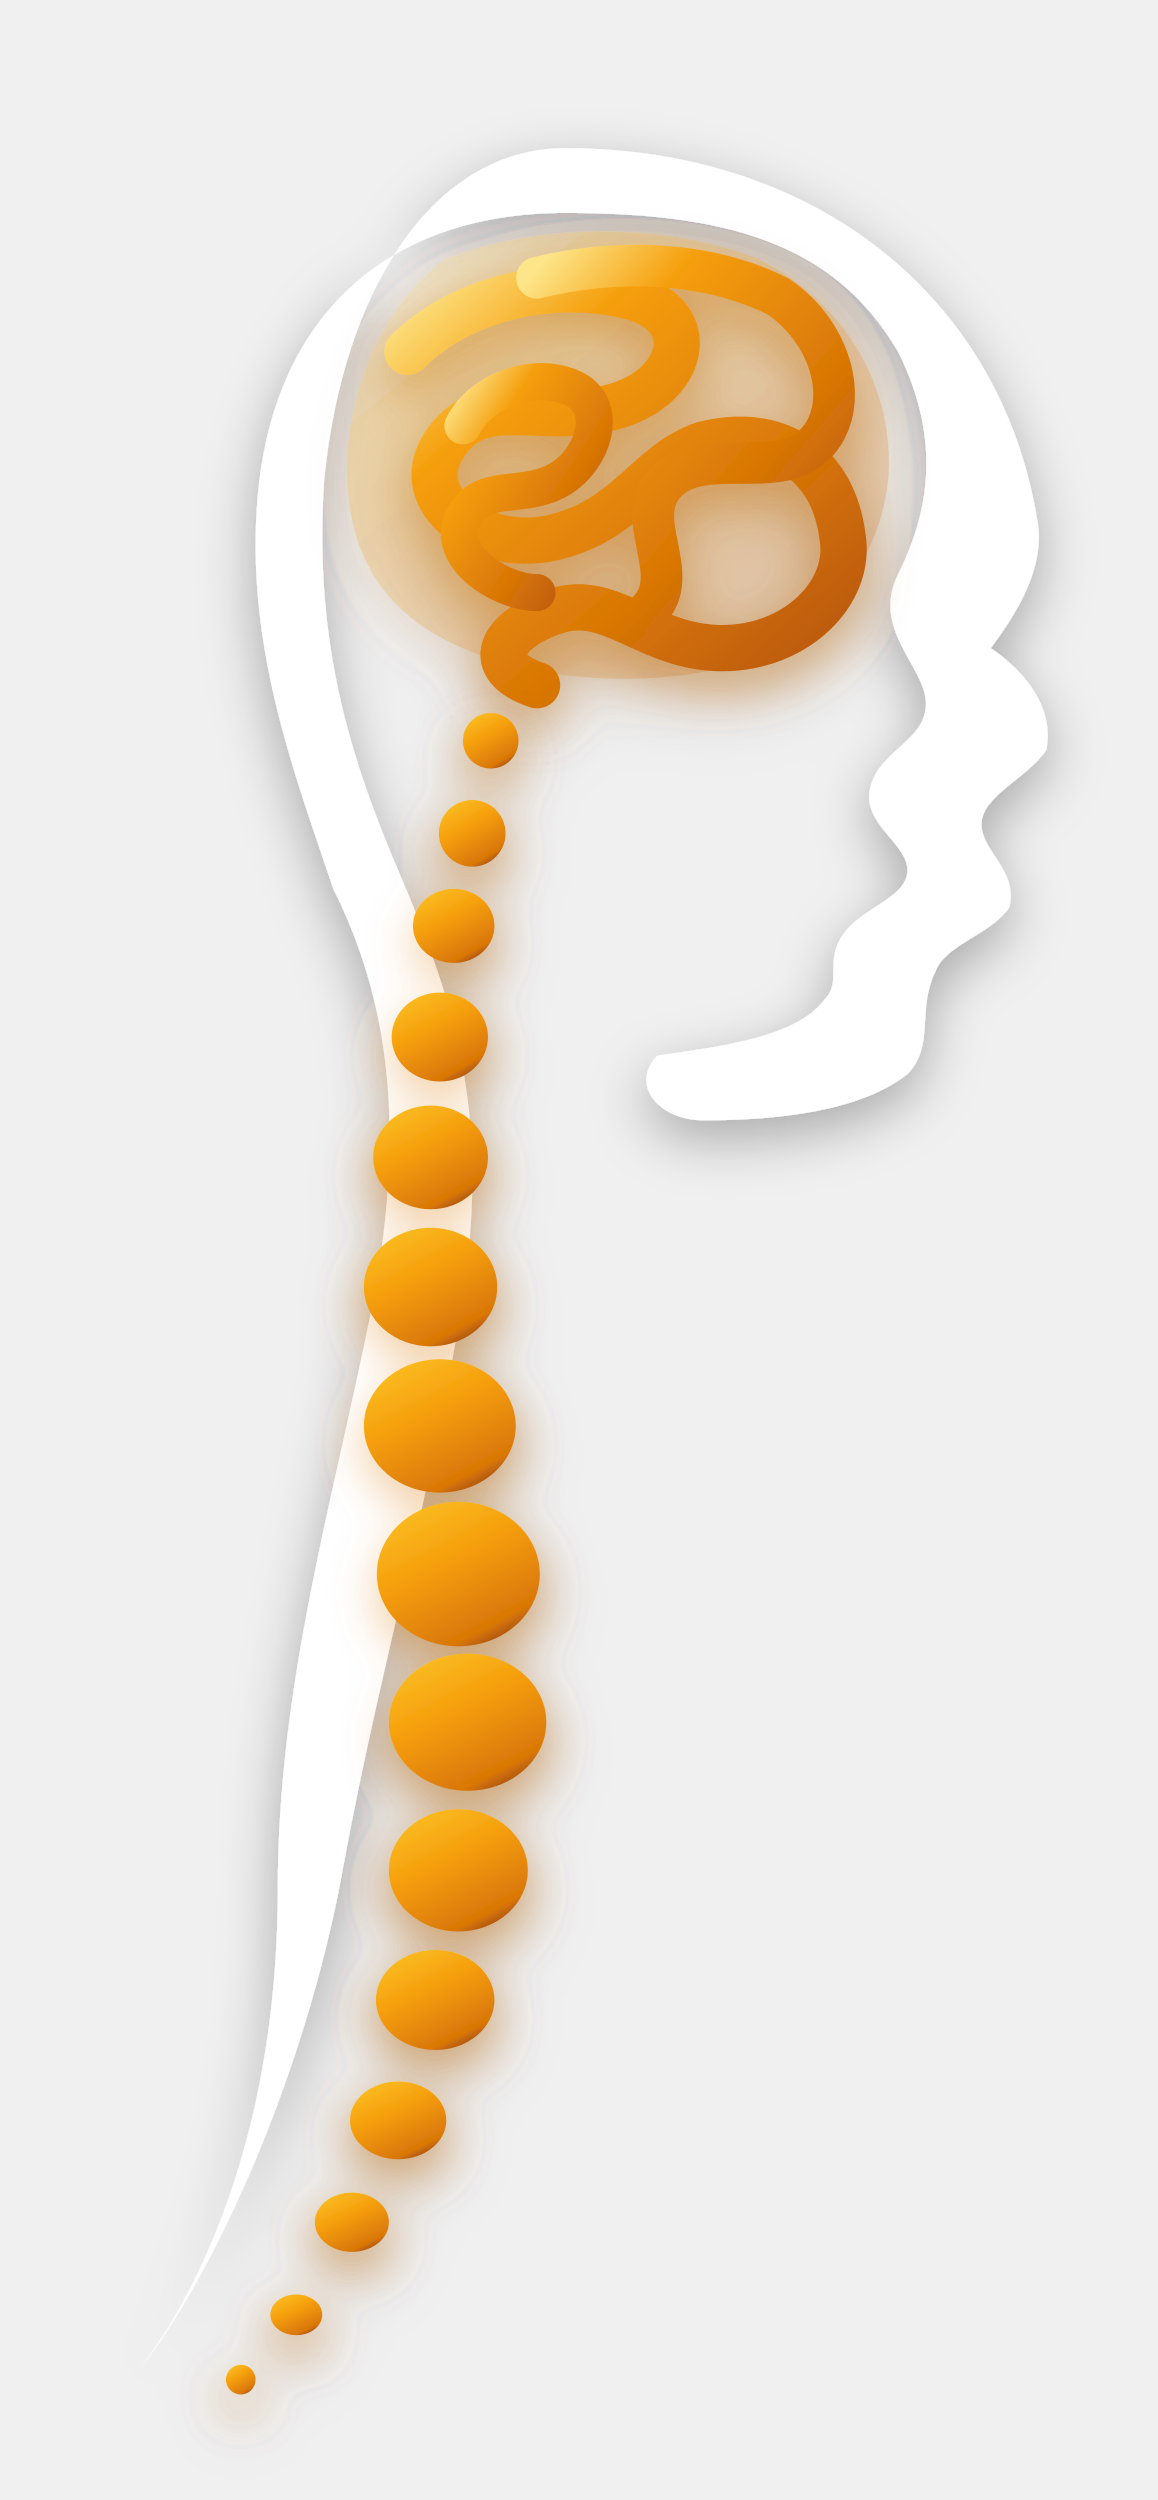
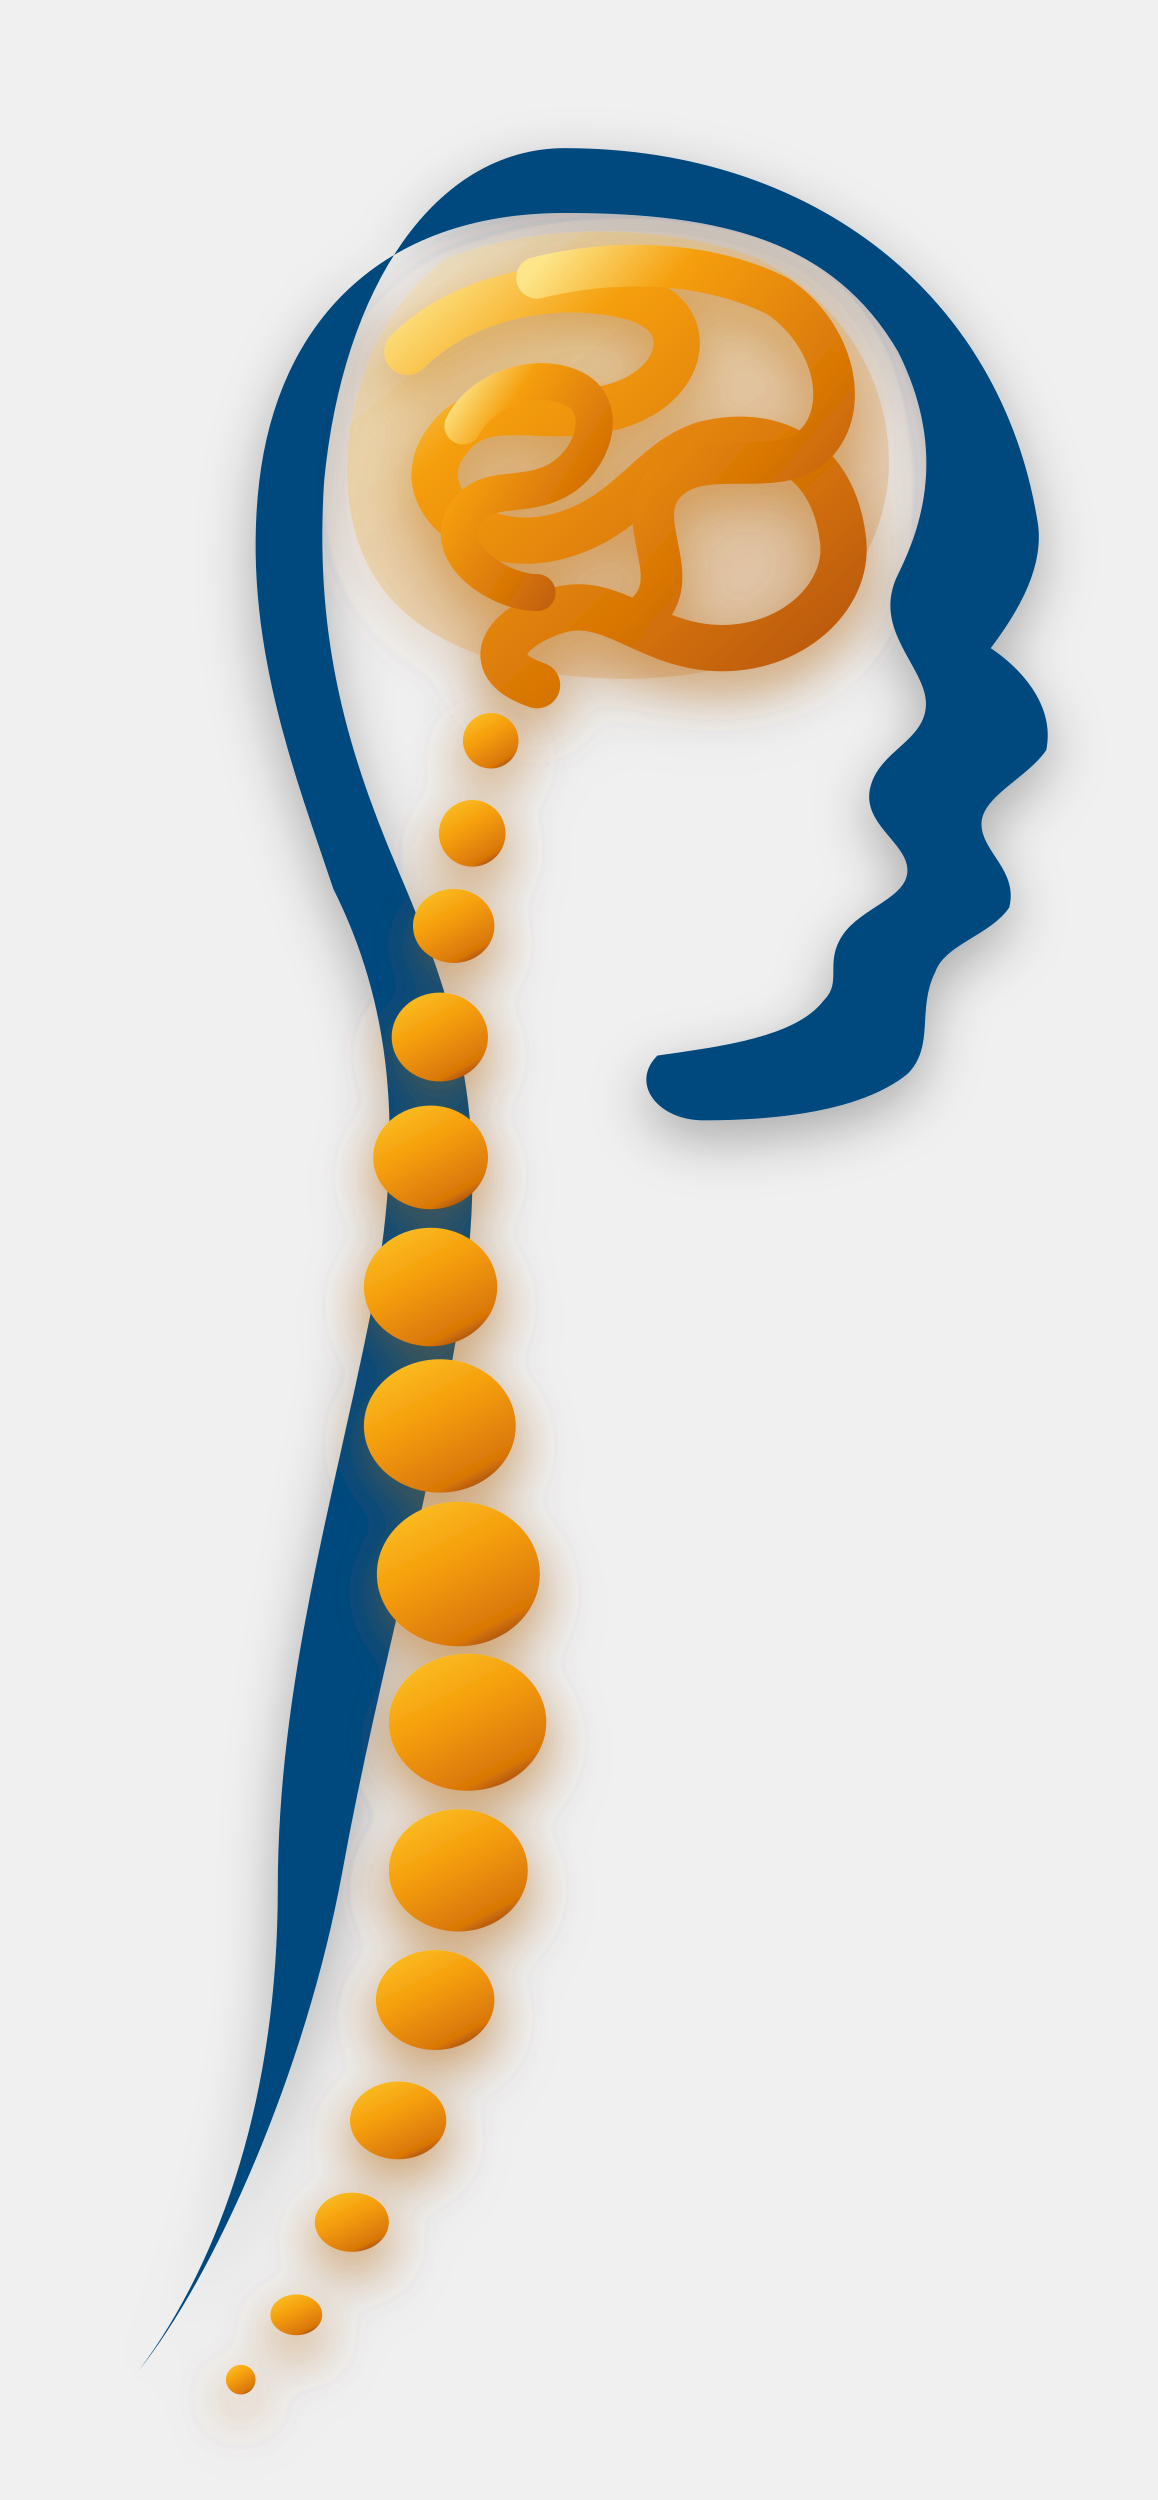
<svg xmlns="http://www.w3.org/2000/svg" viewBox="0 0 125 270" width="125" height="270" fill="none">
  <defs>
    <linearGradient id="brainGoldMark" x1="0%" y1="0%" x2="100%" y2="100%">
      <stop offset="0%" stop-color="#FDE68A" />
      <stop offset="25%" stop-color="#F59E0B" />
      <stop offset="65%" stop-color="#D97706" />
      <stop offset="100%" stop-color="#B45309" />
    </linearGradient>
    <linearGradient id="vertebraeGoldMark" x1="20%" y1="0%" x2="80%" y2="100%">
      <stop offset="0%" stop-color="#FBBF24" />
      <stop offset="40%" stop-color="#F59E0B" />
      <stop offset="85%" stop-color="#D97706" />
      <stop offset="100%" stop-color="#92400E" />
    </linearGradient>
    <filter id="markDepth" x="-15%" y="-15%" width="130%" height="130%">
      <feDropShadow dx="0" dy="2" stdDeviation="3" flood-color="#000000" flood-opacity="0.3" />
    </filter>
    <filter id="markGlow" x="-20%" y="-20%" width="140%" height="140%">
      <feDropShadow dx="0" dy="2" stdDeviation="2.5" flood-color="#D97706" flood-opacity="0.35" />
    </filter>
  </defs>
  <g id="sage-mark" filter="url(#markDepth)" transform="translate(6, 6)">
-     <path d="         M 55 10         C 82 10, 102 26, 106 50         C 107 55, 104 60, 101 64         C 104 66, 108 70, 107 75         C 105 78, 100 80, 100 83         C 100 86, 104 88, 103 92         C 101 95, 96 96, 95 99         C 93 103, 95 107, 92 110         C 87 114, 78 115, 70 115         C 65 115, 62 111, 65 108         C 72 107, 80 106, 83 102         C 85 100, 83 98, 85 95         C 87 92, 92 91, 92 88         C 92 85, 87 83, 88 79         C 89 75, 94 74, 94 70         C 94 66, 88 62, 91 56         C 94 50, 96 42, 91 32         C 84 20, 72 17, 55 17         C 35 17, 24 29, 22 46         C 20 63, 26 78, 30 90         C 36 102, 38 116, 34 136         C 30 156, 24 176, 24 198         C 24 220, 18 238, 9 250         C 17 240, 27 218, 31 196         C 35 174, 41 154, 44 134         C 47 114, 43 102, 37 88         C 31 74, 28 62, 29 46         C 31 25, 41 10, 55 10         Z       " fill="#FFFFFF" />
+     <path d="         M 55 10         C 82 10, 102 26, 106 50         C 107 55, 104 60, 101 64         C 104 66, 108 70, 107 75         C 105 78, 100 80, 100 83         C 100 86, 104 88, 103 92         C 101 95, 96 96, 95 99         C 93 103, 95 107, 92 110         C 87 114, 78 115, 70 115         C 65 115, 62 111, 65 108         C 72 107, 80 106, 83 102         C 85 100, 83 98, 85 95         C 87 92, 92 91, 92 88         C 92 85, 87 83, 88 79         C 89 75, 94 74, 94 70         C 94 66, 88 62, 91 56         C 94 50, 96 42, 91 32         C 84 20, 72 17, 55 17         C 35 17, 24 29, 22 46         C 20 63, 26 78, 30 90         C 36 102, 38 116, 34 136         C 30 156, 24 176, 24 198         C 24 220, 18 238, 9 250         C 17 240, 27 218, 31 196         C 35 174, 41 154, 44 134         C 47 114, 43 102, 37 88         C 31 74, 28 62, 29 46         C 31 25, 41 10, 55 10         Z       " fill="#00487E" />
    <g id="brain" filter="url(#markGlow)">
      <path d="           M 42 22           C 52 18, 66 18, 76 22           C 84 26, 90 34, 90 44           C 90 52, 85 60, 78 64           C 70 68, 58 68, 50 66           C 42 64, 34 60, 32 50           C 30 40, 34 28, 42 22           Z         " fill="url(#brainGoldMark)" opacity="0.2" />
      <path d="           M 38 32           C 44 26, 54 24, 62 26           C 70 28, 68 36, 60 38           C 52 40, 46 36, 42 42           C 38 48, 46 54, 54 52           C 62 50, 64 44, 70 42           C 78 40, 84 44, 85 52           C 86 58, 80 64, 72 64           C 64 64, 60 58, 54 60           C 48 62, 46 66, 52 68         " fill="none" stroke="url(#brainGoldMark)" stroke-width="5" stroke-linecap="round" stroke-linejoin="round" />
      <path d="           M 52 24           C 60 22, 70 22, 78 26           C 84 30, 86 38, 82 42           C 78 46, 70 42, 66 46           C 62 50, 68 56, 64 60         " fill="none" stroke="url(#brainGoldMark)" stroke-width="4.5" stroke-linecap="round" stroke-linejoin="round" />
      <path d="           M 44 40           C 46 36, 52 34, 56 36           C 60 38, 58 44, 54 46           C 50 48, 46 46, 44 50           C 42 54, 48 58, 52 58         " fill="none" stroke="url(#brainGoldMark)" stroke-width="4" stroke-linecap="round" stroke-linejoin="round" />
    </g>
    <g id="spine" filter="url(#markGlow)">
      <circle cx="47" cy="74" r="3.0" fill="url(#vertebraeGoldMark)" />
      <circle cx="45" cy="84" r="3.6" fill="url(#vertebraeGoldMark)" />
      <ellipse cx="43" cy="94" rx="4.4" ry="4.0" fill="url(#vertebraeGoldMark)" />
      <ellipse cx="41.5" cy="106" rx="5.2" ry="4.8" fill="url(#vertebraeGoldMark)" />
      <ellipse cx="40.5" cy="119" rx="6.2" ry="5.6" fill="url(#vertebraeGoldMark)" />
      <ellipse cx="40.5" cy="133" rx="7.2" ry="6.4" fill="url(#vertebraeGoldMark)" />
      <ellipse cx="41.5" cy="148" rx="8.2" ry="7.2" fill="url(#vertebraeGoldMark)" />
      <ellipse cx="43.5" cy="164" rx="8.8" ry="7.8" fill="url(#vertebraeGoldMark)" />
      <ellipse cx="44.5" cy="180" rx="8.5" ry="7.4" fill="url(#vertebraeGoldMark)" />
      <ellipse cx="43.5" cy="196" rx="7.5" ry="6.6" fill="url(#vertebraeGoldMark)" />
      <ellipse cx="41.0" cy="210" rx="6.4" ry="5.4" fill="url(#vertebraeGoldMark)" />
      <ellipse cx="37.0" cy="223" rx="5.2" ry="4.2" fill="url(#vertebraeGoldMark)" />
      <ellipse cx="32.0" cy="234" rx="4.0" ry="3.2" fill="url(#vertebraeGoldMark)" />
      <ellipse cx="26.0" cy="244" rx="2.8" ry="2.2" fill="url(#vertebraeGoldMark)" />
      <circle cx="20.0" cy="251" r="1.6" fill="url(#vertebraeGoldMark)" />
    </g>
  </g>
</svg>
